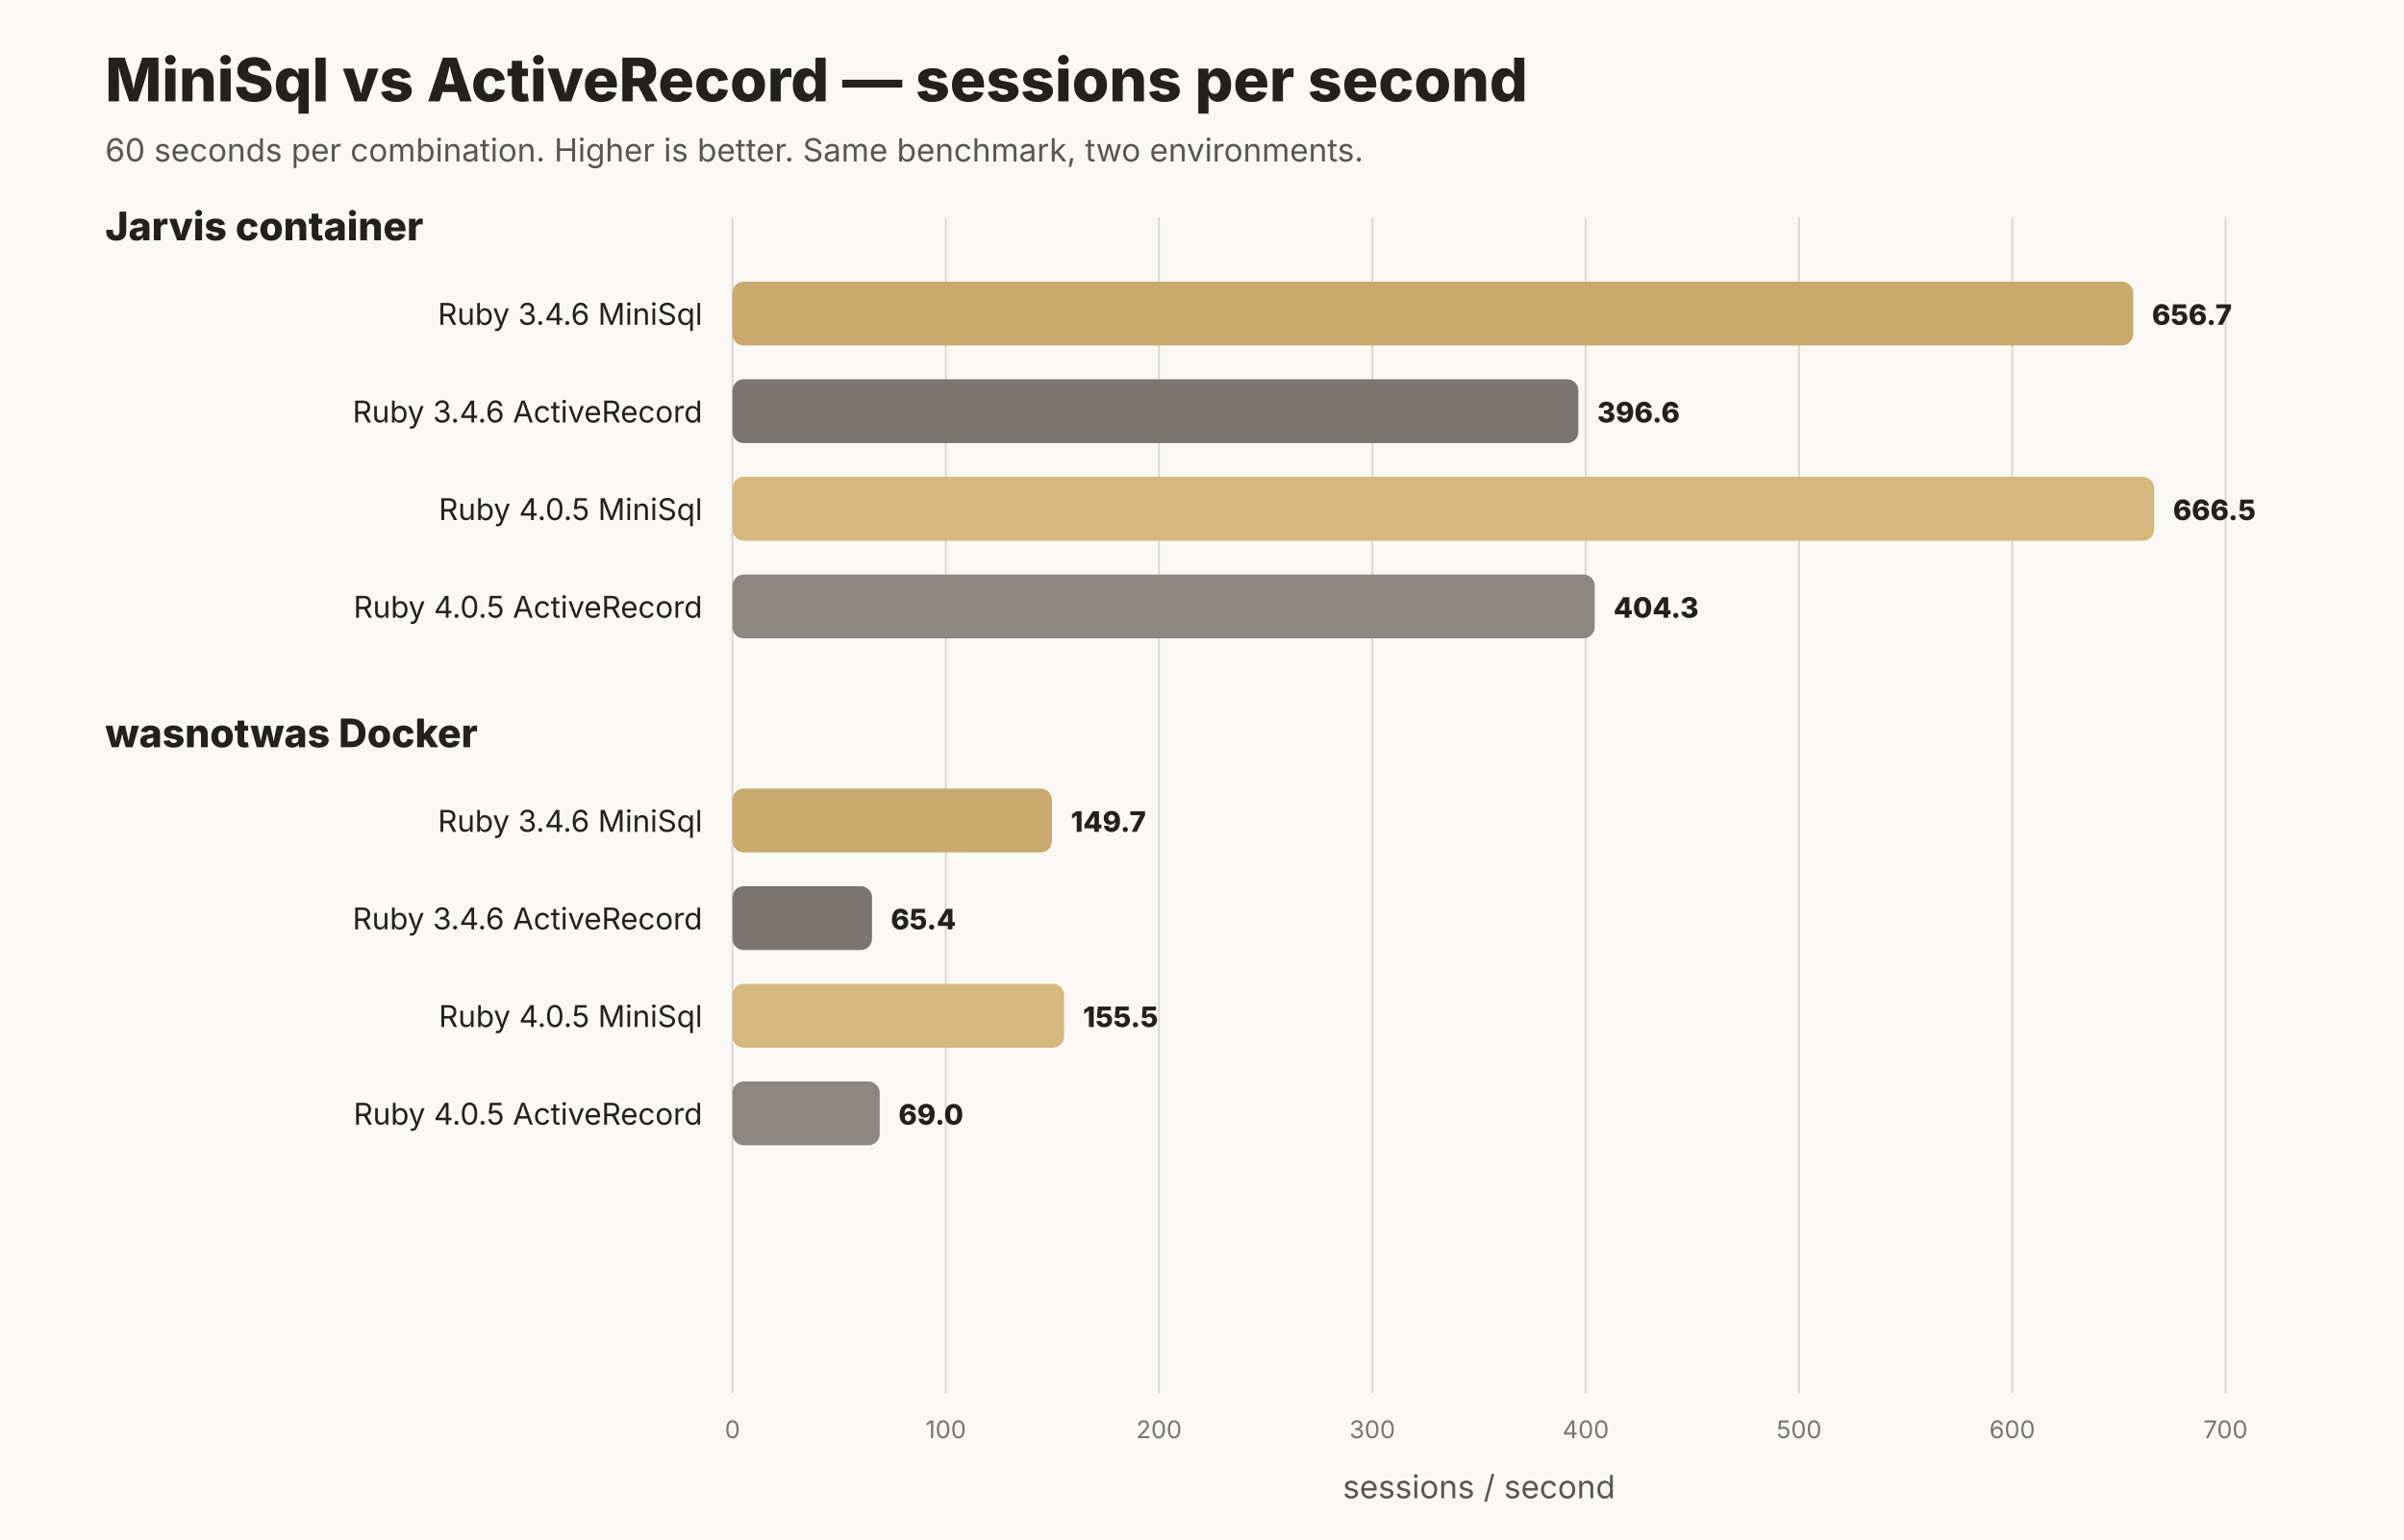
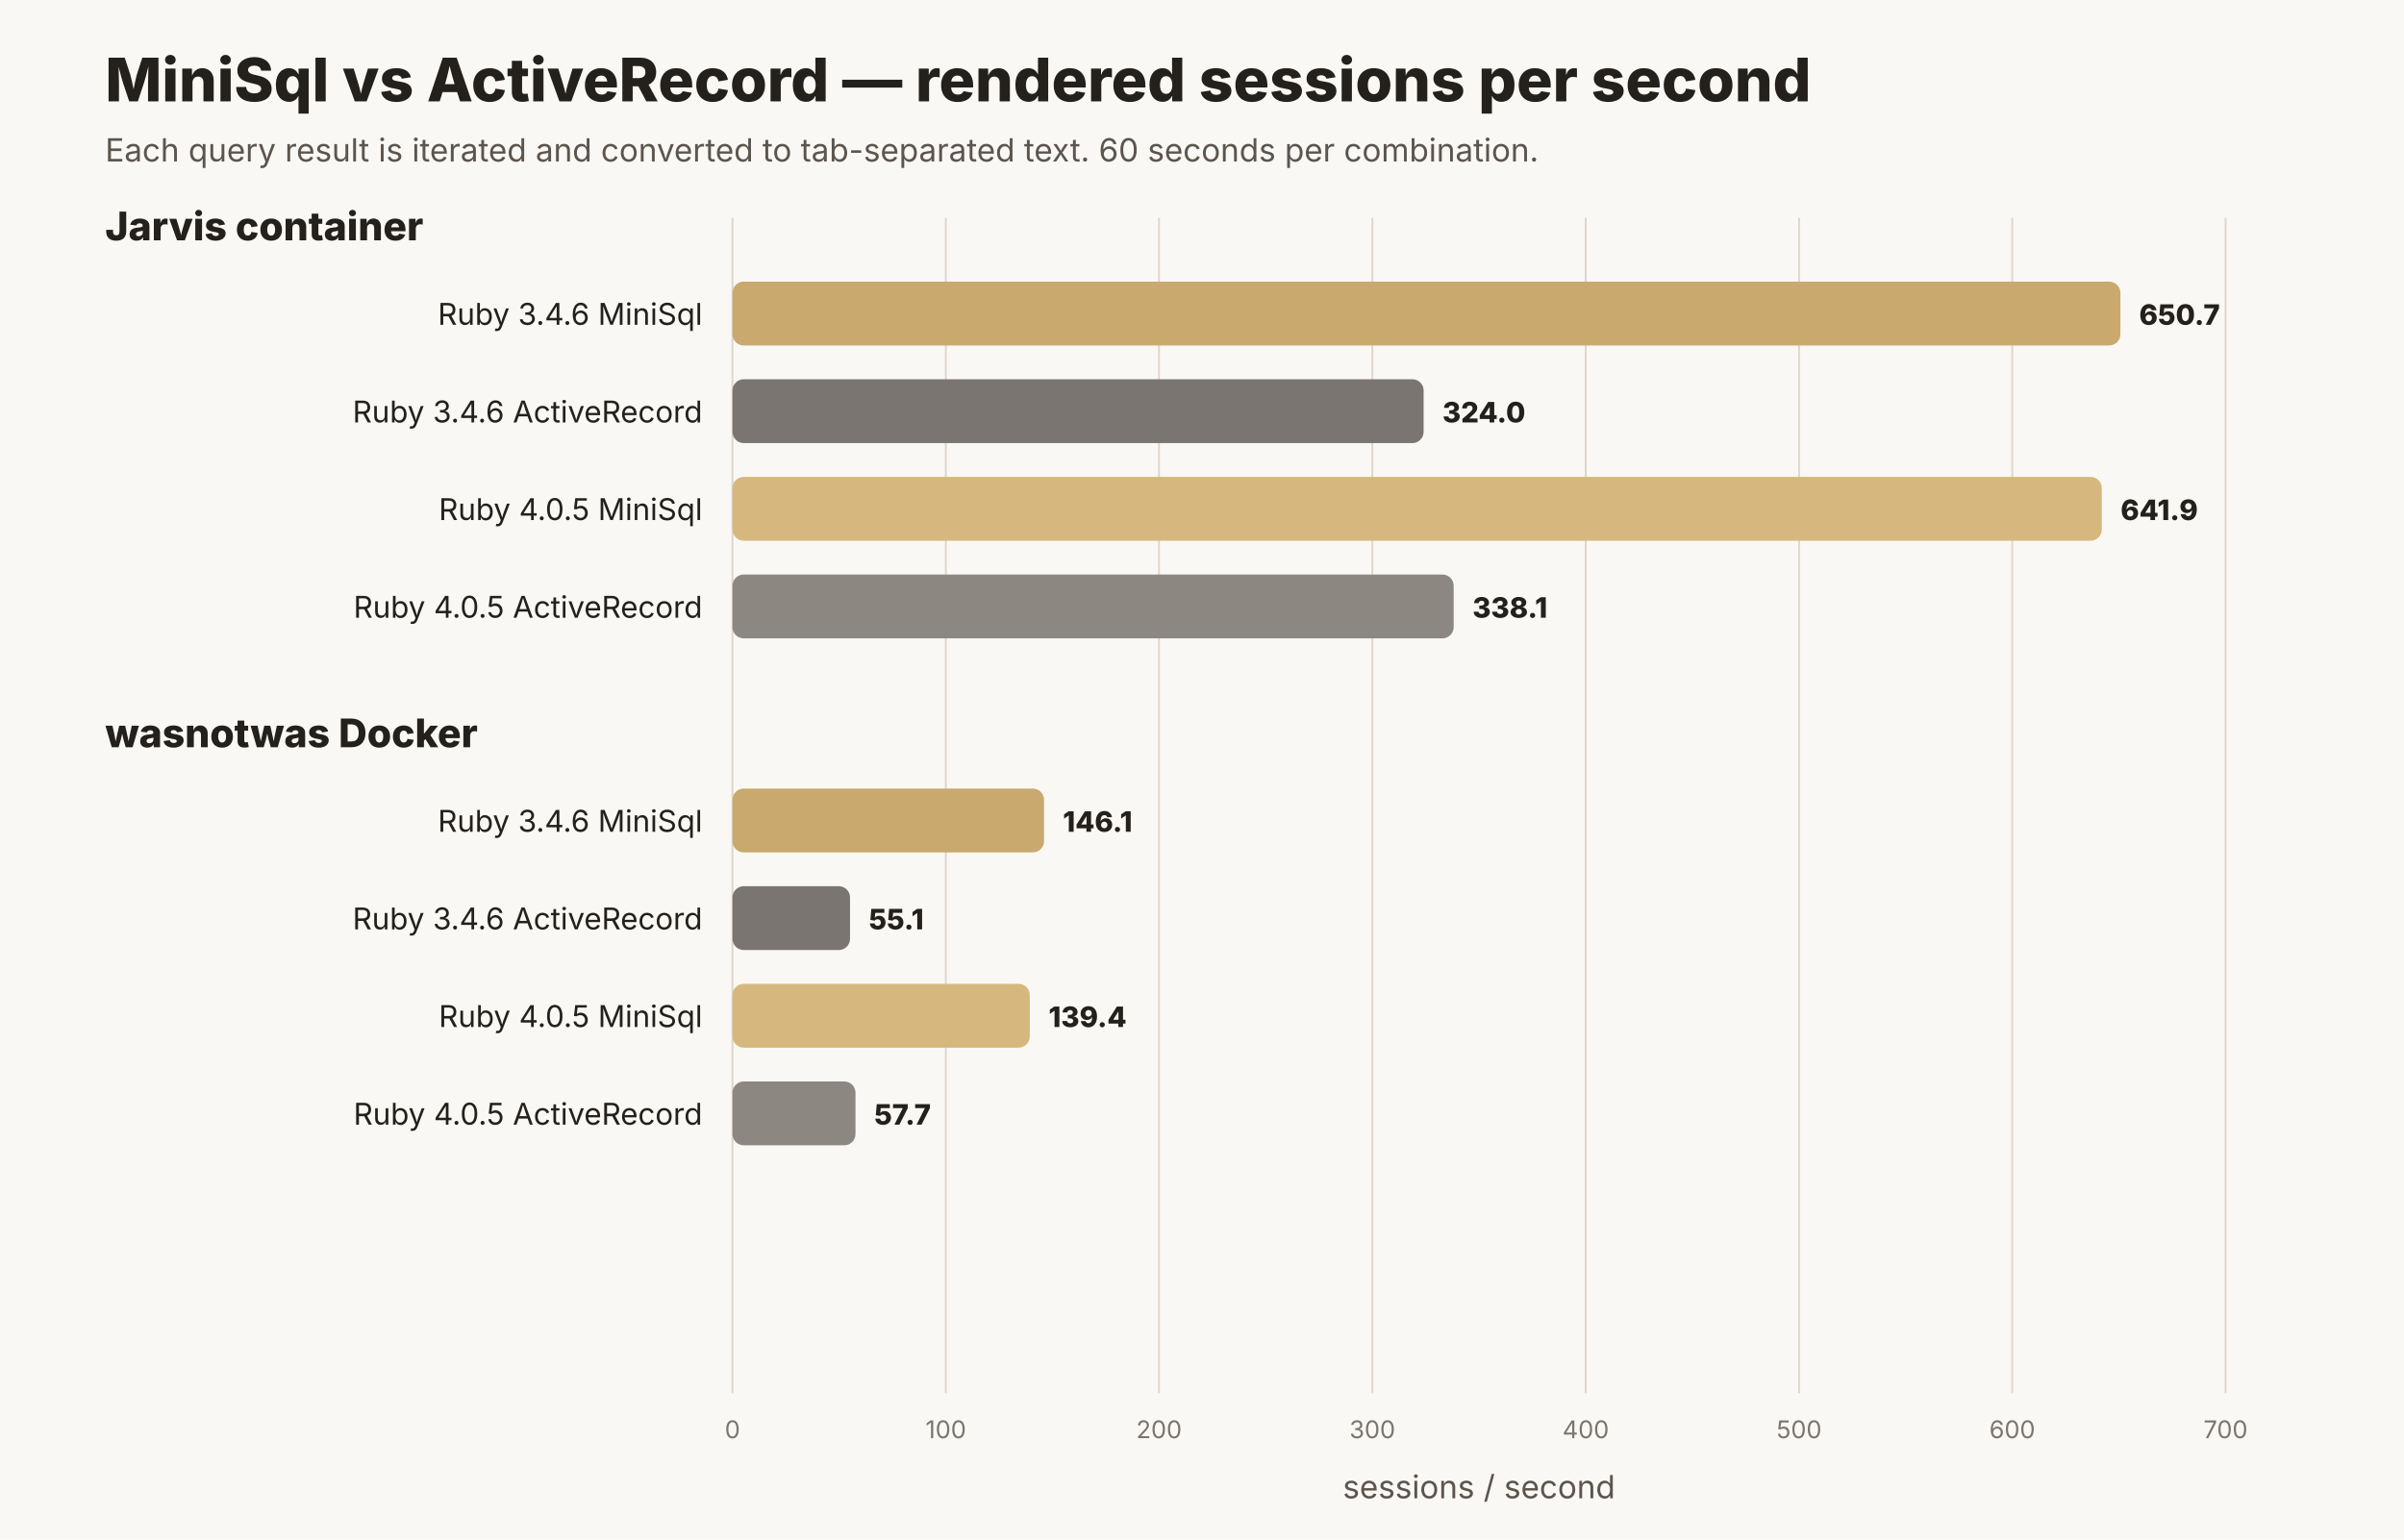
<svg xmlns="http://www.w3.org/2000/svg" width="1280" height="820" viewBox="0 0 1280 820" role="img" aria-labelledby="title desc">
  <rect width="100%" height="100%" fill="#faf8f4" />
  <style>text{font-family:Inter,Arial,sans-serif;fill:#24211d}.title{font-size:32px;font-weight:800}.sub{font-size:17px;fill:#5c554d}.label{font-size:16px}.group{font-size:21px;font-weight:800}.value{font-size:15px;font-weight:800}.axis{stroke:#ded6ca;stroke-width:1}.tick{font-size:13px;fill:#7a7570}</style>
-   <text x="56" y="54" class="title">MiniSql vs ActiveRecord — sessions per second</text>
-   <text x="56" y="86" class="sub">60 seconds per combination. Higher is better. Same benchmark, two environments.</text>
+   <text x="56" y="54" class="title">MiniSql vs ActiveRecord — rendered sessions per second</text>
+   <text x="56" y="86" class="sub">Each query result is iterated and converted to tab-separated text. 60 seconds per combination.</text>
  <line x1="390.0" y1="116" x2="390.0" y2="742" class="axis" />
  <text x="390.0" y="766" text-anchor="middle" class="tick">0</text>
  <line x1="503.6" y1="116" x2="503.6" y2="742" class="axis" />
  <text x="503.6" y="766" text-anchor="middle" class="tick">100</text>
  <line x1="617.1" y1="116" x2="617.1" y2="742" class="axis" />
  <text x="617.1" y="766" text-anchor="middle" class="tick">200</text>
  <line x1="730.7" y1="116" x2="730.7" y2="742" class="axis" />
  <text x="730.7" y="766" text-anchor="middle" class="tick">300</text>
  <line x1="844.3" y1="116" x2="844.3" y2="742" class="axis" />
  <text x="844.3" y="766" text-anchor="middle" class="tick">400</text>
  <line x1="957.9" y1="116" x2="957.9" y2="742" class="axis" />
  <text x="957.9" y="766" text-anchor="middle" class="tick">500</text>
  <line x1="1071.4" y1="116" x2="1071.4" y2="742" class="axis" />
  <text x="1071.4" y="766" text-anchor="middle" class="tick">600</text>
  <line x1="1185.0" y1="116" x2="1185.0" y2="742" class="axis" />
  <text x="1185.0" y="766" text-anchor="middle" class="tick">700</text>
  <text x="56" y="128" class="group">Jarvis container</text>
  <text x="374" y="173" text-anchor="end" class="label">Ruby 3.4.6 MiniSql</text>
-   <rect x="390" y="150" width="745.8" height="34" rx="6" fill="#c9a96e" />
-   <text x="1145.8" y="173" text-anchor="start" class="value">656.7</text>
+   <rect x="390" y="150" width="739.0" height="34" rx="6" fill="#c9a96e" />
+   <text x="1139.0" y="173" text-anchor="start" class="value">650.7</text>
  <text x="374" y="225" text-anchor="end" class="label">Ruby 3.4.6 ActiveRecord</text>
-   <rect x="390" y="202" width="450.4" height="34" rx="6" fill="#7a7570" />
-   <text x="850.4" y="225" text-anchor="start" class="value">396.6</text>
+   <rect x="390" y="202" width="368.0" height="34" rx="6" fill="#7a7570" />
+   <text x="768.0" y="225" text-anchor="start" class="value">324.0</text>
  <text x="374" y="277" text-anchor="end" class="label">Ruby 4.0.5 MiniSql</text>
-   <rect x="390" y="254" width="757.0" height="34" rx="6" fill="#d6b87f" />
-   <text x="1157.0" y="277" text-anchor="start" class="value">666.5</text>
+   <rect x="390" y="254" width="729.1" height="34" rx="6" fill="#d6b87f" />
+   <text x="1129.1" y="277" text-anchor="start" class="value">641.9</text>
  <text x="374" y="329" text-anchor="end" class="label">Ruby 4.0.5 ActiveRecord</text>
-   <rect x="390" y="306" width="459.1" height="34" rx="6" fill="#8c8781" />
-   <text x="859.1" y="329" text-anchor="start" class="value">404.3</text>
+   <rect x="390" y="306" width="384.0" height="34" rx="6" fill="#8c8781" />
+   <text x="784.0" y="329" text-anchor="start" class="value">338.1</text>
  <text x="56" y="398" class="group">wasnotwas Docker</text>
  <text x="374" y="443" text-anchor="end" class="label">Ruby 3.4.6 MiniSql</text>
-   <rect x="390" y="420" width="170.1" height="34" rx="6" fill="#c9a96e" />
-   <text x="570.1" y="443" text-anchor="start" class="value">149.7</text>
+   <rect x="390" y="420" width="165.9" height="34" rx="6" fill="#c9a96e" />
+   <text x="565.9" y="443" text-anchor="start" class="value">146.1</text>
  <text x="374" y="495" text-anchor="end" class="label">Ruby 3.4.6 ActiveRecord</text>
-   <rect x="390" y="472" width="74.3" height="34" rx="6" fill="#7a7570" />
-   <text x="474.3" y="495" text-anchor="start" class="value">65.4</text>
+   <rect x="390" y="472" width="62.6" height="34" rx="6" fill="#7a7570" />
+   <text x="462.6" y="495" text-anchor="start" class="value">55.1</text>
  <text x="374" y="547" text-anchor="end" class="label">Ruby 4.0.5 MiniSql</text>
-   <rect x="390" y="524" width="176.6" height="34" rx="6" fill="#d6b87f" />
-   <text x="576.6" y="547" text-anchor="start" class="value">155.5</text>
+   <rect x="390" y="524" width="158.3" height="34" rx="6" fill="#d6b87f" />
+   <text x="558.3" y="547" text-anchor="start" class="value">139.4</text>
  <text x="374" y="599" text-anchor="end" class="label">Ruby 4.0.5 ActiveRecord</text>
-   <rect x="390" y="576" width="78.4" height="34" rx="6" fill="#8c8781" />
-   <text x="478.4" y="599" text-anchor="start" class="value">69.0</text>
+   <rect x="390" y="576" width="65.5" height="34" rx="6" fill="#8c8781" />
+   <text x="465.5" y="599" text-anchor="start" class="value">57.7</text>
  <text x="787.5" y="798" text-anchor="middle" class="sub">sessions / second</text>
</svg>
